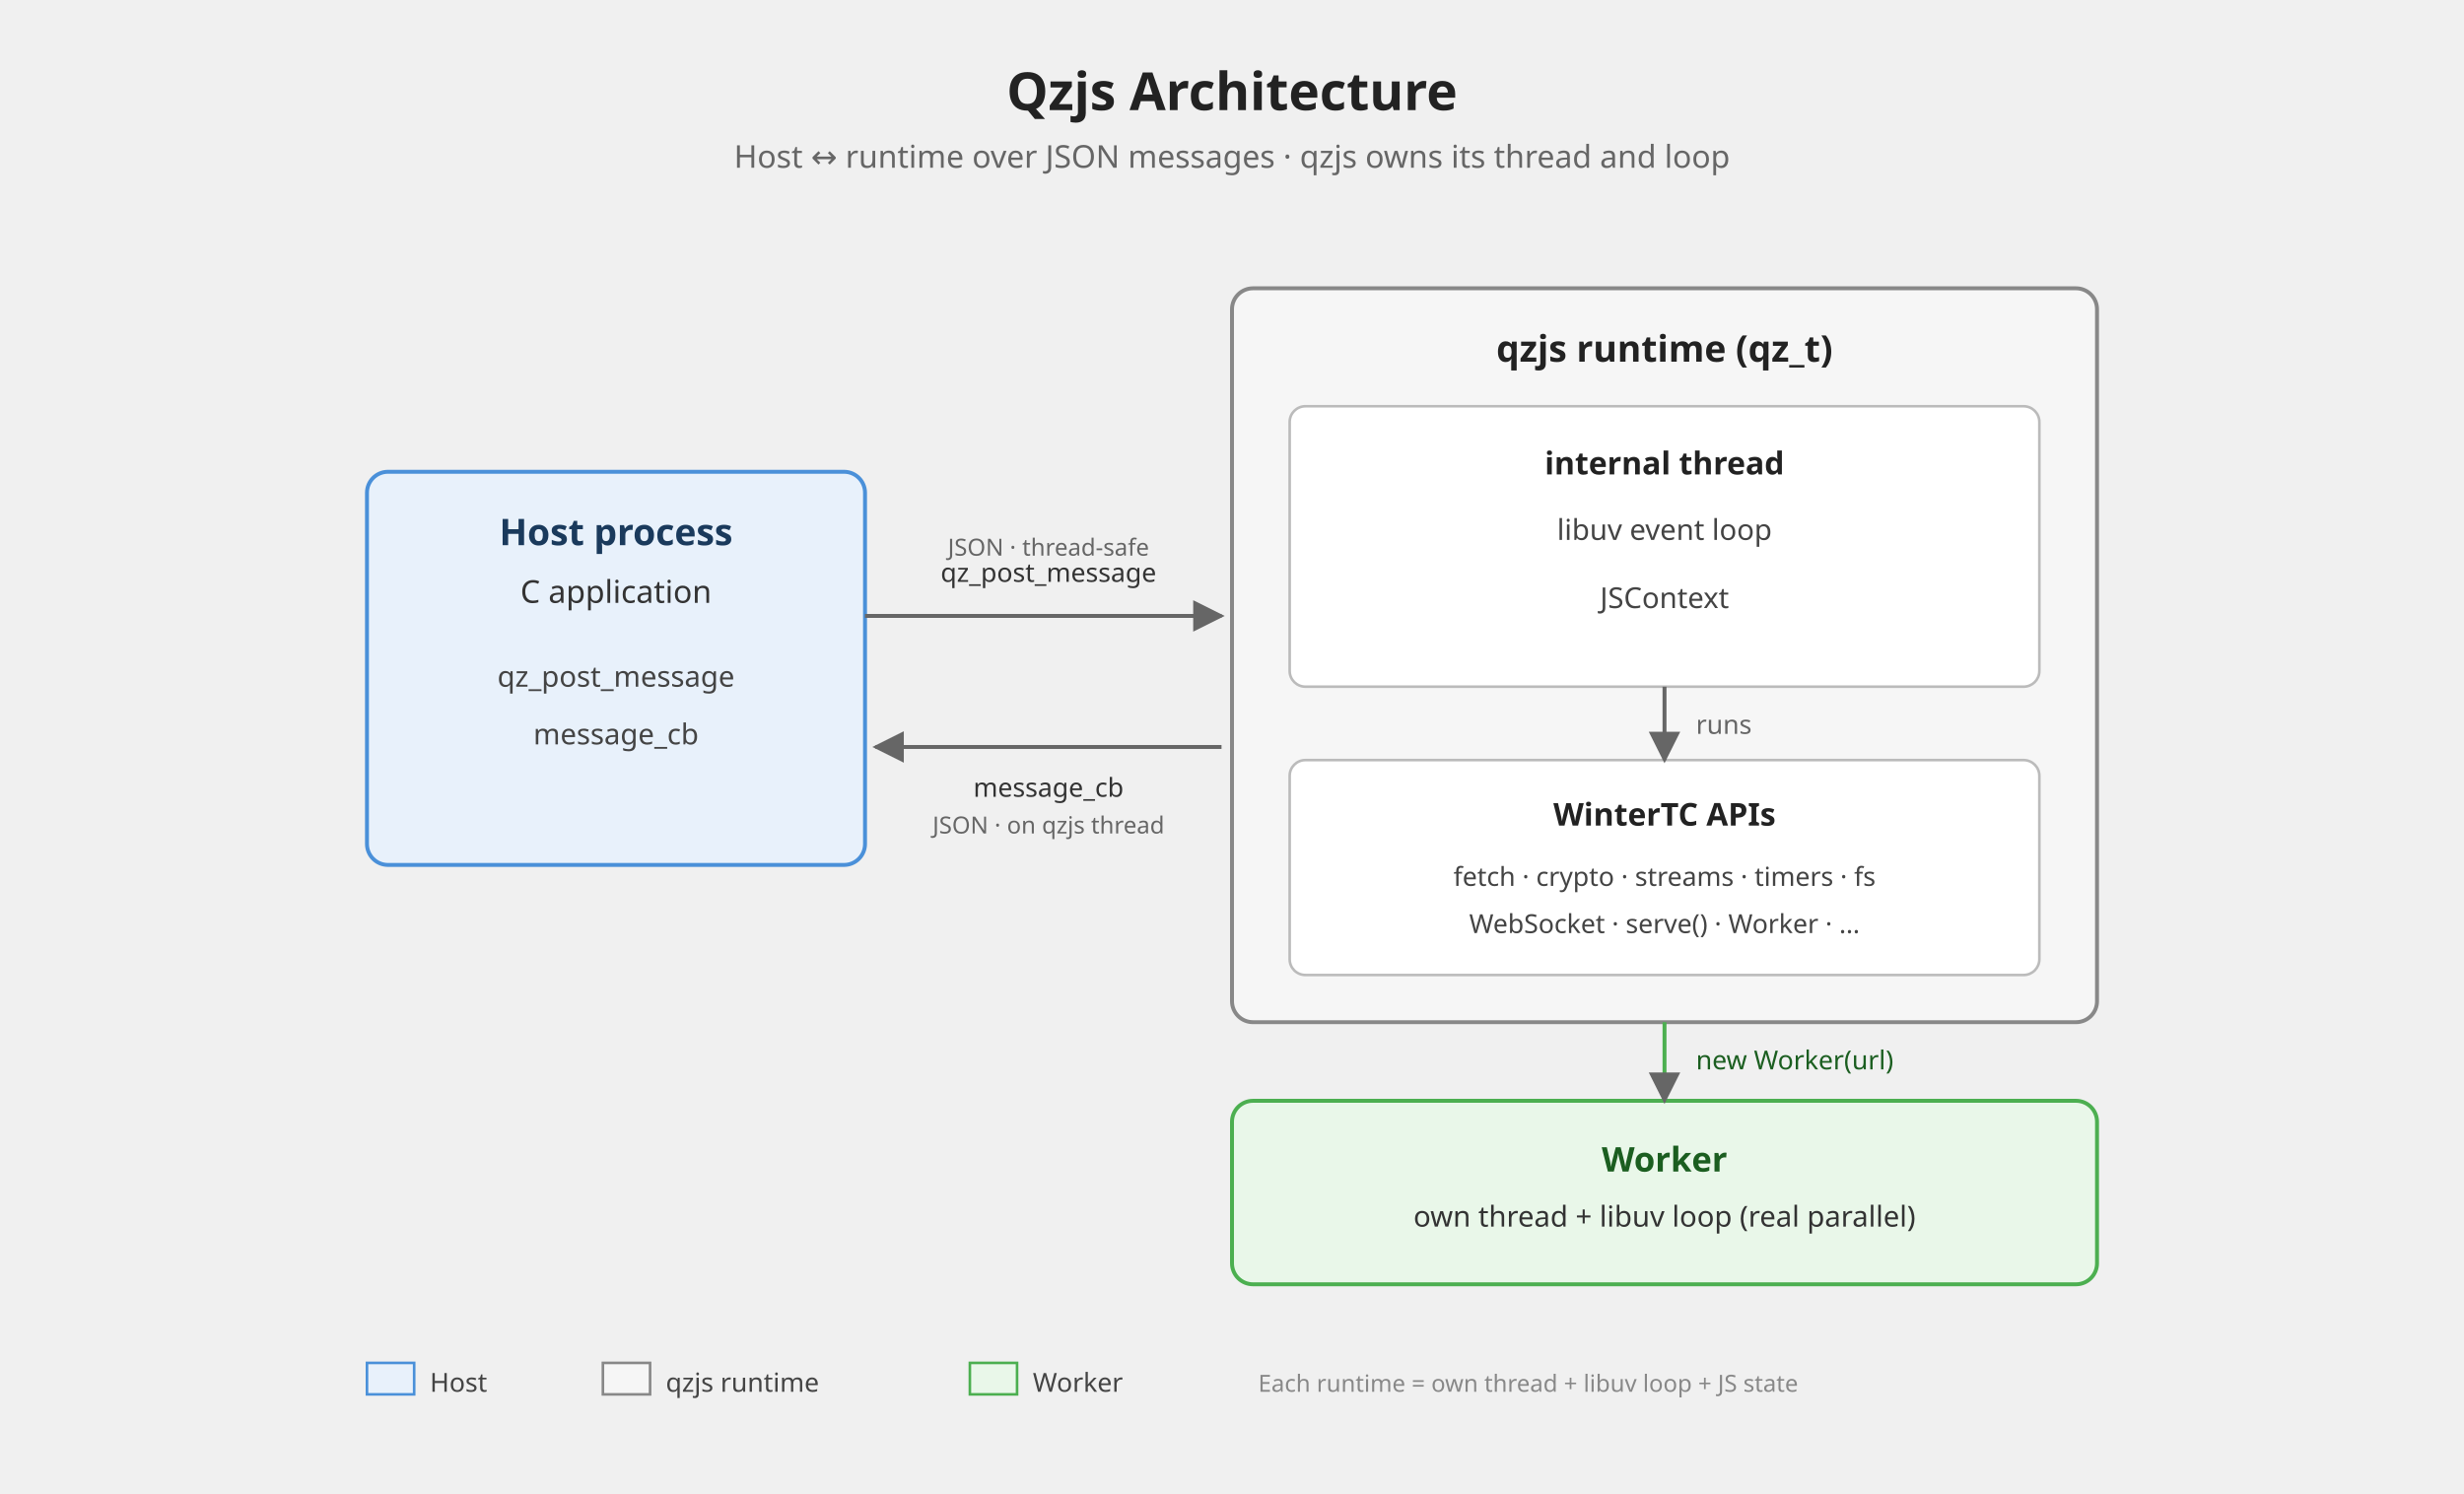
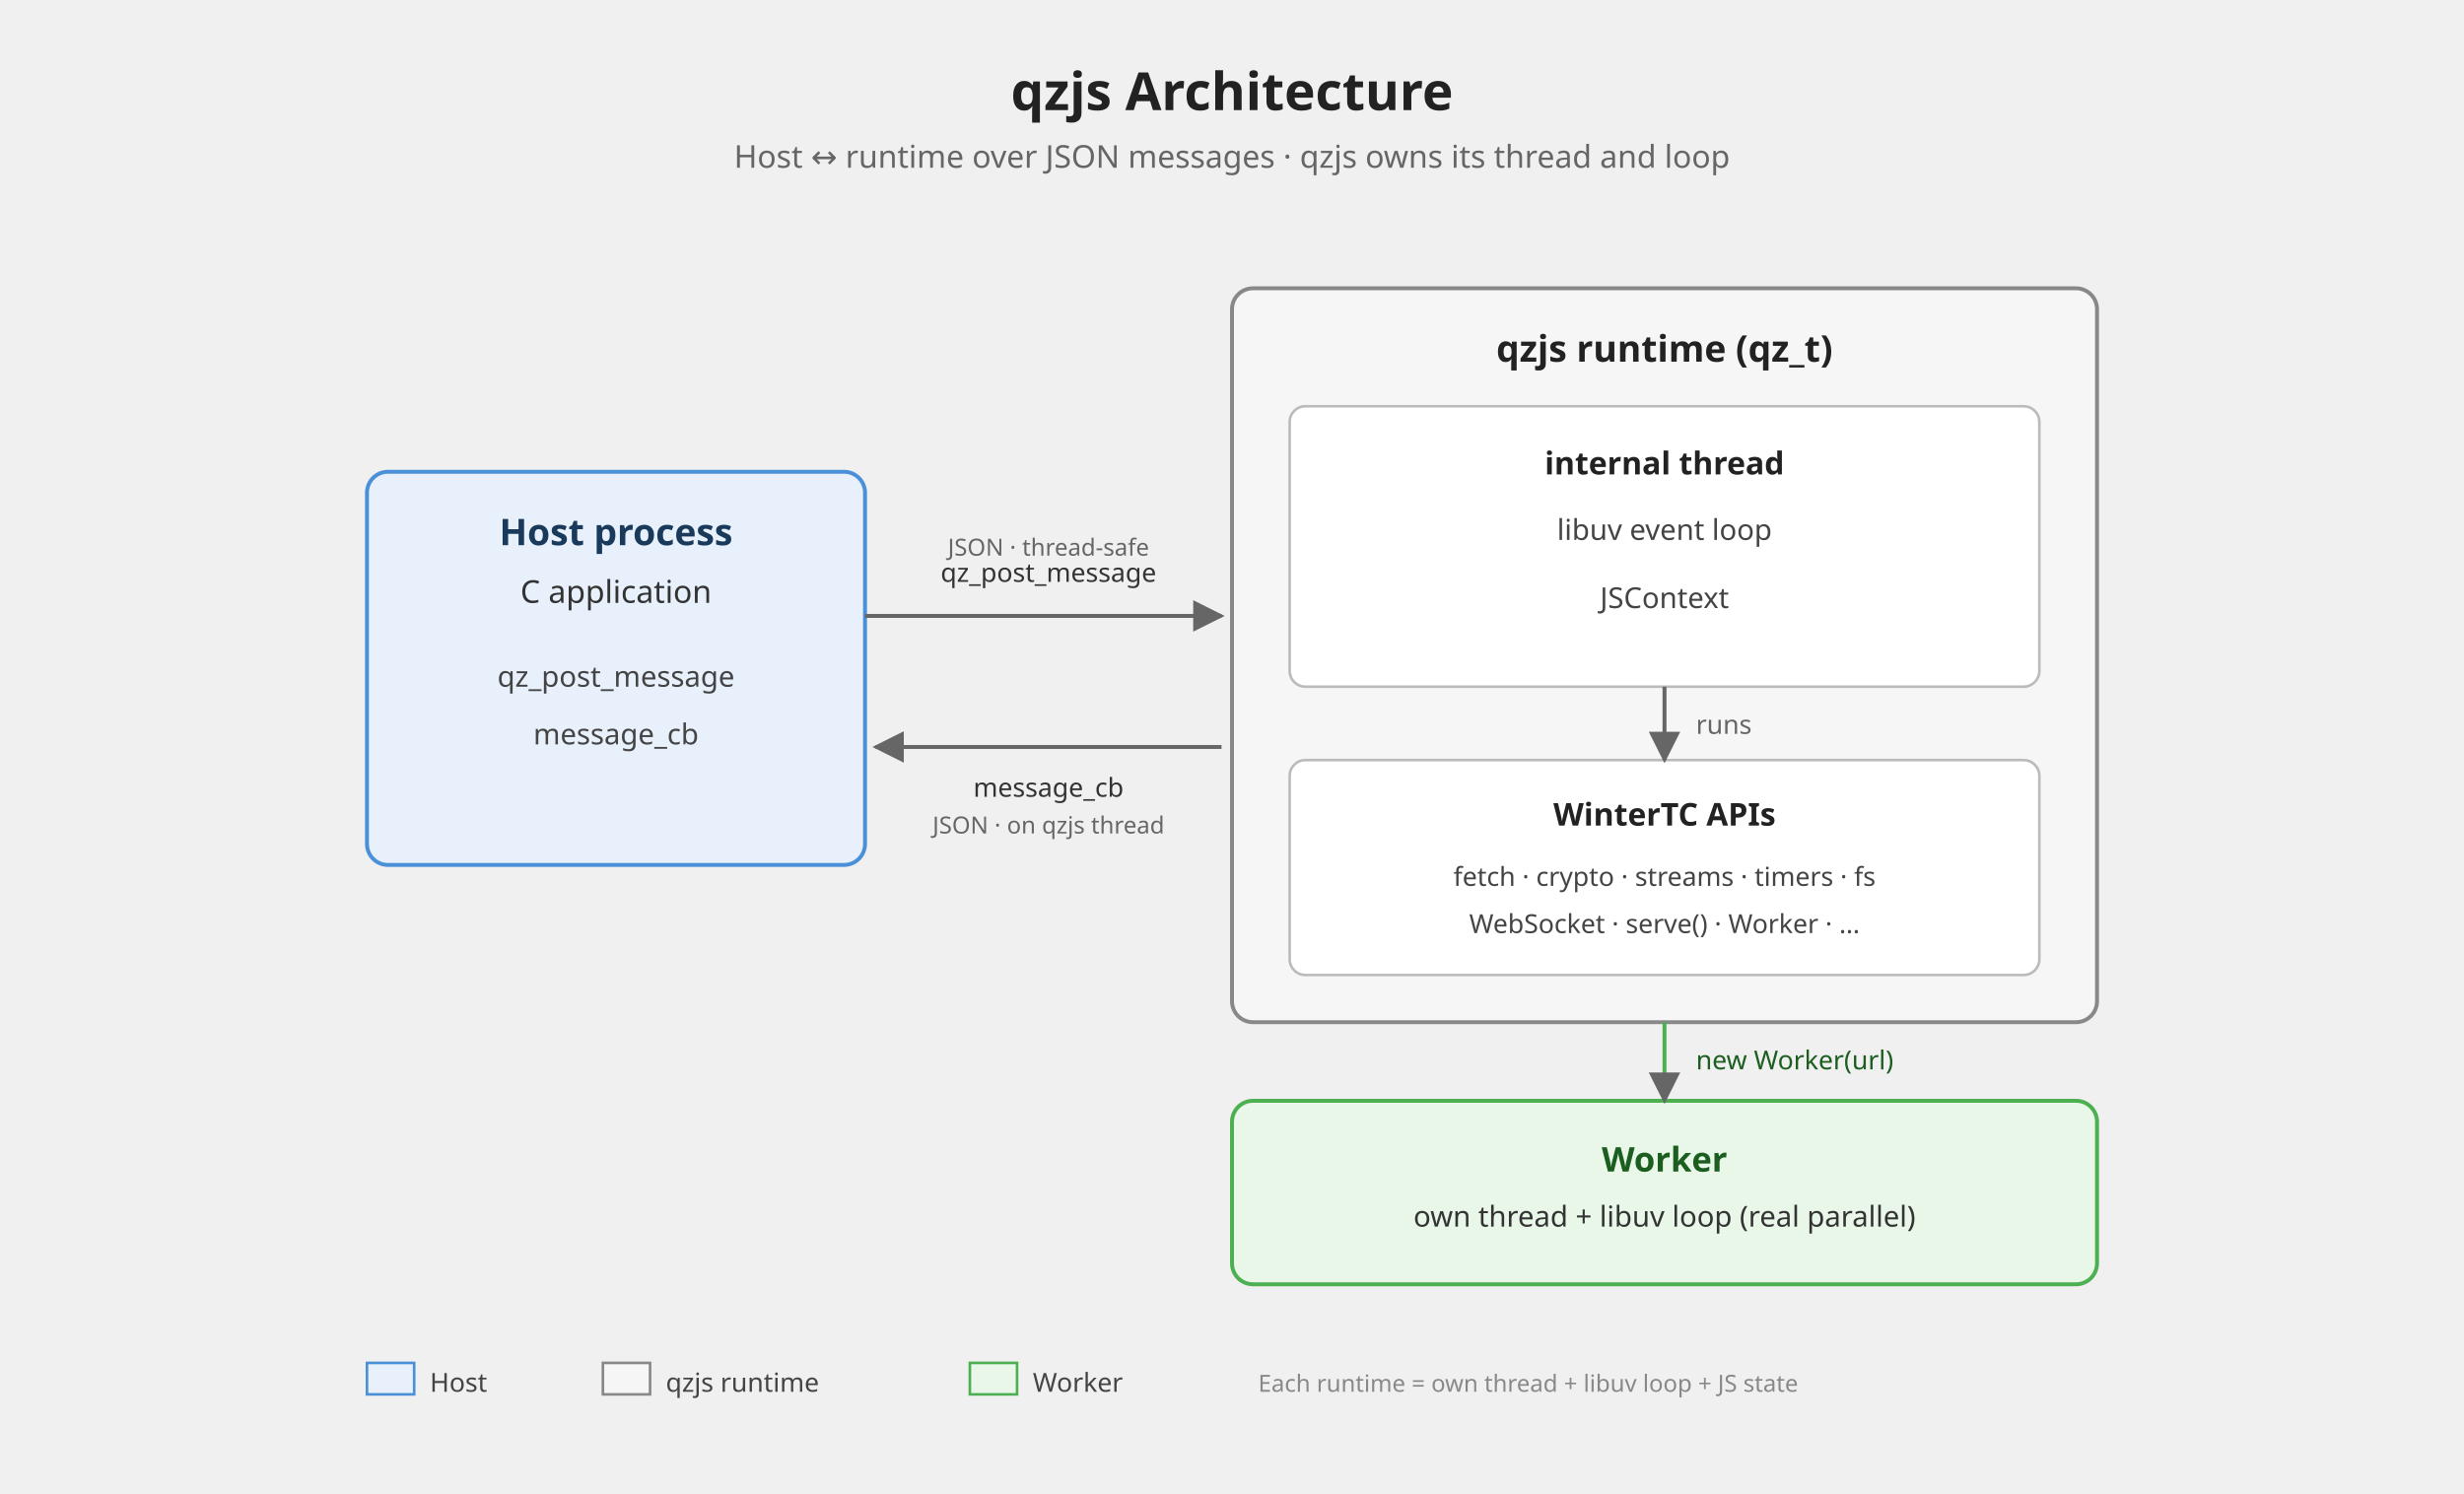
<svg xmlns="http://www.w3.org/2000/svg" viewBox="0 0 940 570" font-family="sans-serif">
  <defs>
    <marker id="arrow" viewBox="0 0 10 10" refX="9" refY="5" markerWidth="8" markerHeight="8" orient="auto-start-reverse">
      <path d="M0,0 L10,5 L0,10 z" fill="#666" />
    </marker>
  </defs>
  <g transform="translate(100,0)">
-     <text x="370" y="42" font-size="20" font-weight="bold" fill="#222" text-anchor="middle">Qzjs Architecture</text>
+     <text x="370" y="42" font-size="20" font-weight="bold" fill="#222" text-anchor="middle">qzjs Architecture</text>
    <text x="370" y="64" font-size="12" fill="#666" text-anchor="middle">Host ↔ runtime over JSON messages · qzjs owns its thread and loop</text>
    <rect x="40" y="180" width="190" height="150" rx="8" fill="#e8f1fb" stroke="#4a90d9" stroke-width="1.5" />
    <text x="135" y="208" font-size="14" font-weight="bold" fill="#1a3a5c" text-anchor="middle">Host process</text>
    <text x="135" y="230" font-size="12" fill="#333" text-anchor="middle">C application</text>
    <text x="135" y="262" font-size="11" fill="#444" text-anchor="middle">qz_post_message</text>
    <text x="135" y="284" font-size="11" fill="#444" text-anchor="middle">message_cb</text>
    <rect x="370" y="110" width="330" height="280" rx="8" fill="#f6f6f6" stroke="#888" stroke-width="1.5" />
    <text x="535" y="138" font-size="14" font-weight="bold" fill="#222" text-anchor="middle">qzjs runtime (qz_t)</text>
    <rect x="392" y="155" width="286" height="107" rx="6" fill="#ffffff" stroke="#bbb" stroke-width="1" />
    <text x="535" y="181" font-size="12" font-weight="bold" fill="#222" text-anchor="middle">internal thread</text>
    <text x="535" y="206" font-size="11" fill="#444" text-anchor="middle">libuv event loop</text>
    <text x="535" y="232" font-size="11" fill="#444" text-anchor="middle">JSContext</text>
    <rect x="392" y="290" width="286" height="82" rx="6" fill="#ffffff" stroke="#bbb" stroke-width="1" />
    <text x="535" y="315" font-size="12" font-weight="bold" fill="#222" text-anchor="middle">WinterTC APIs</text>
    <text x="535" y="338" font-size="10" fill="#444" text-anchor="middle">fetch · crypto · streams · timers · fs</text>
    <text x="535" y="356" font-size="10" fill="#444" text-anchor="middle">WebSocket · serve() · Worker · …</text>
    <path d="M535,262 L535,290" marker-end="url(#arrow)" stroke="#666" stroke-width="1.5" fill="none" />
    <text x="547" y="280" font-size="10" fill="#666">runs</text>
    <rect x="370" y="420" width="330" height="70" rx="8" fill="#e9f7e9" stroke="#4caf50" stroke-width="1.5" />
    <text x="535" y="447" font-size="13" font-weight="bold" fill="#1b5e20" text-anchor="middle">Worker</text>
    <text x="535" y="468" font-size="11" fill="#333" text-anchor="middle">own thread + libuv loop (real parallel)</text>
    <path d="M535,390 L535,420" marker-end="url(#arrow)" stroke="#4caf50" stroke-width="1.5" fill="none" />
    <text x="547" y="408" font-size="10" fill="#1b5e20">new Worker(url)</text>
    <path d="M230,235 L366,235" marker-end="url(#arrow)" stroke="#666" stroke-width="1.5" fill="none" />
    <text x="300" y="222" font-size="10" fill="#333" text-anchor="middle">qz_post_message</text>
    <text x="300" y="212" font-size="9" fill="#666" text-anchor="middle">JSON · thread-safe</text>
    <path d="M366,285 L234,285" marker-end="url(#arrow)" stroke="#666" stroke-width="1.5" fill="none" />
    <text x="300" y="304" font-size="10" fill="#333" text-anchor="middle">message_cb</text>
    <text x="300" y="318" font-size="9" fill="#666" text-anchor="middle">JSON · on qzjs thread</text>
    <g transform="translate(40, 520)">
      <rect x="0" y="0" width="18" height="12" fill="#e8f1fb" stroke="#4a90d9" stroke-width="1" />
      <text x="24" y="11" font-size="10" fill="#444">Host</text>
      <rect x="90" y="0" width="18" height="12" fill="#f6f6f6" stroke="#888" stroke-width="1" />
      <text x="114" y="11" font-size="10" fill="#444">qzjs runtime</text>
      <rect x="230" y="0" width="18" height="12" fill="#e9f7e9" stroke="#4caf50" stroke-width="1" />
      <text x="254" y="11" font-size="10" fill="#444">Worker</text>
      <text x="340" y="11" font-size="9" fill="#888">Each runtime = own thread + libuv loop + JS state</text>
    </g>
  </g>
</svg>
